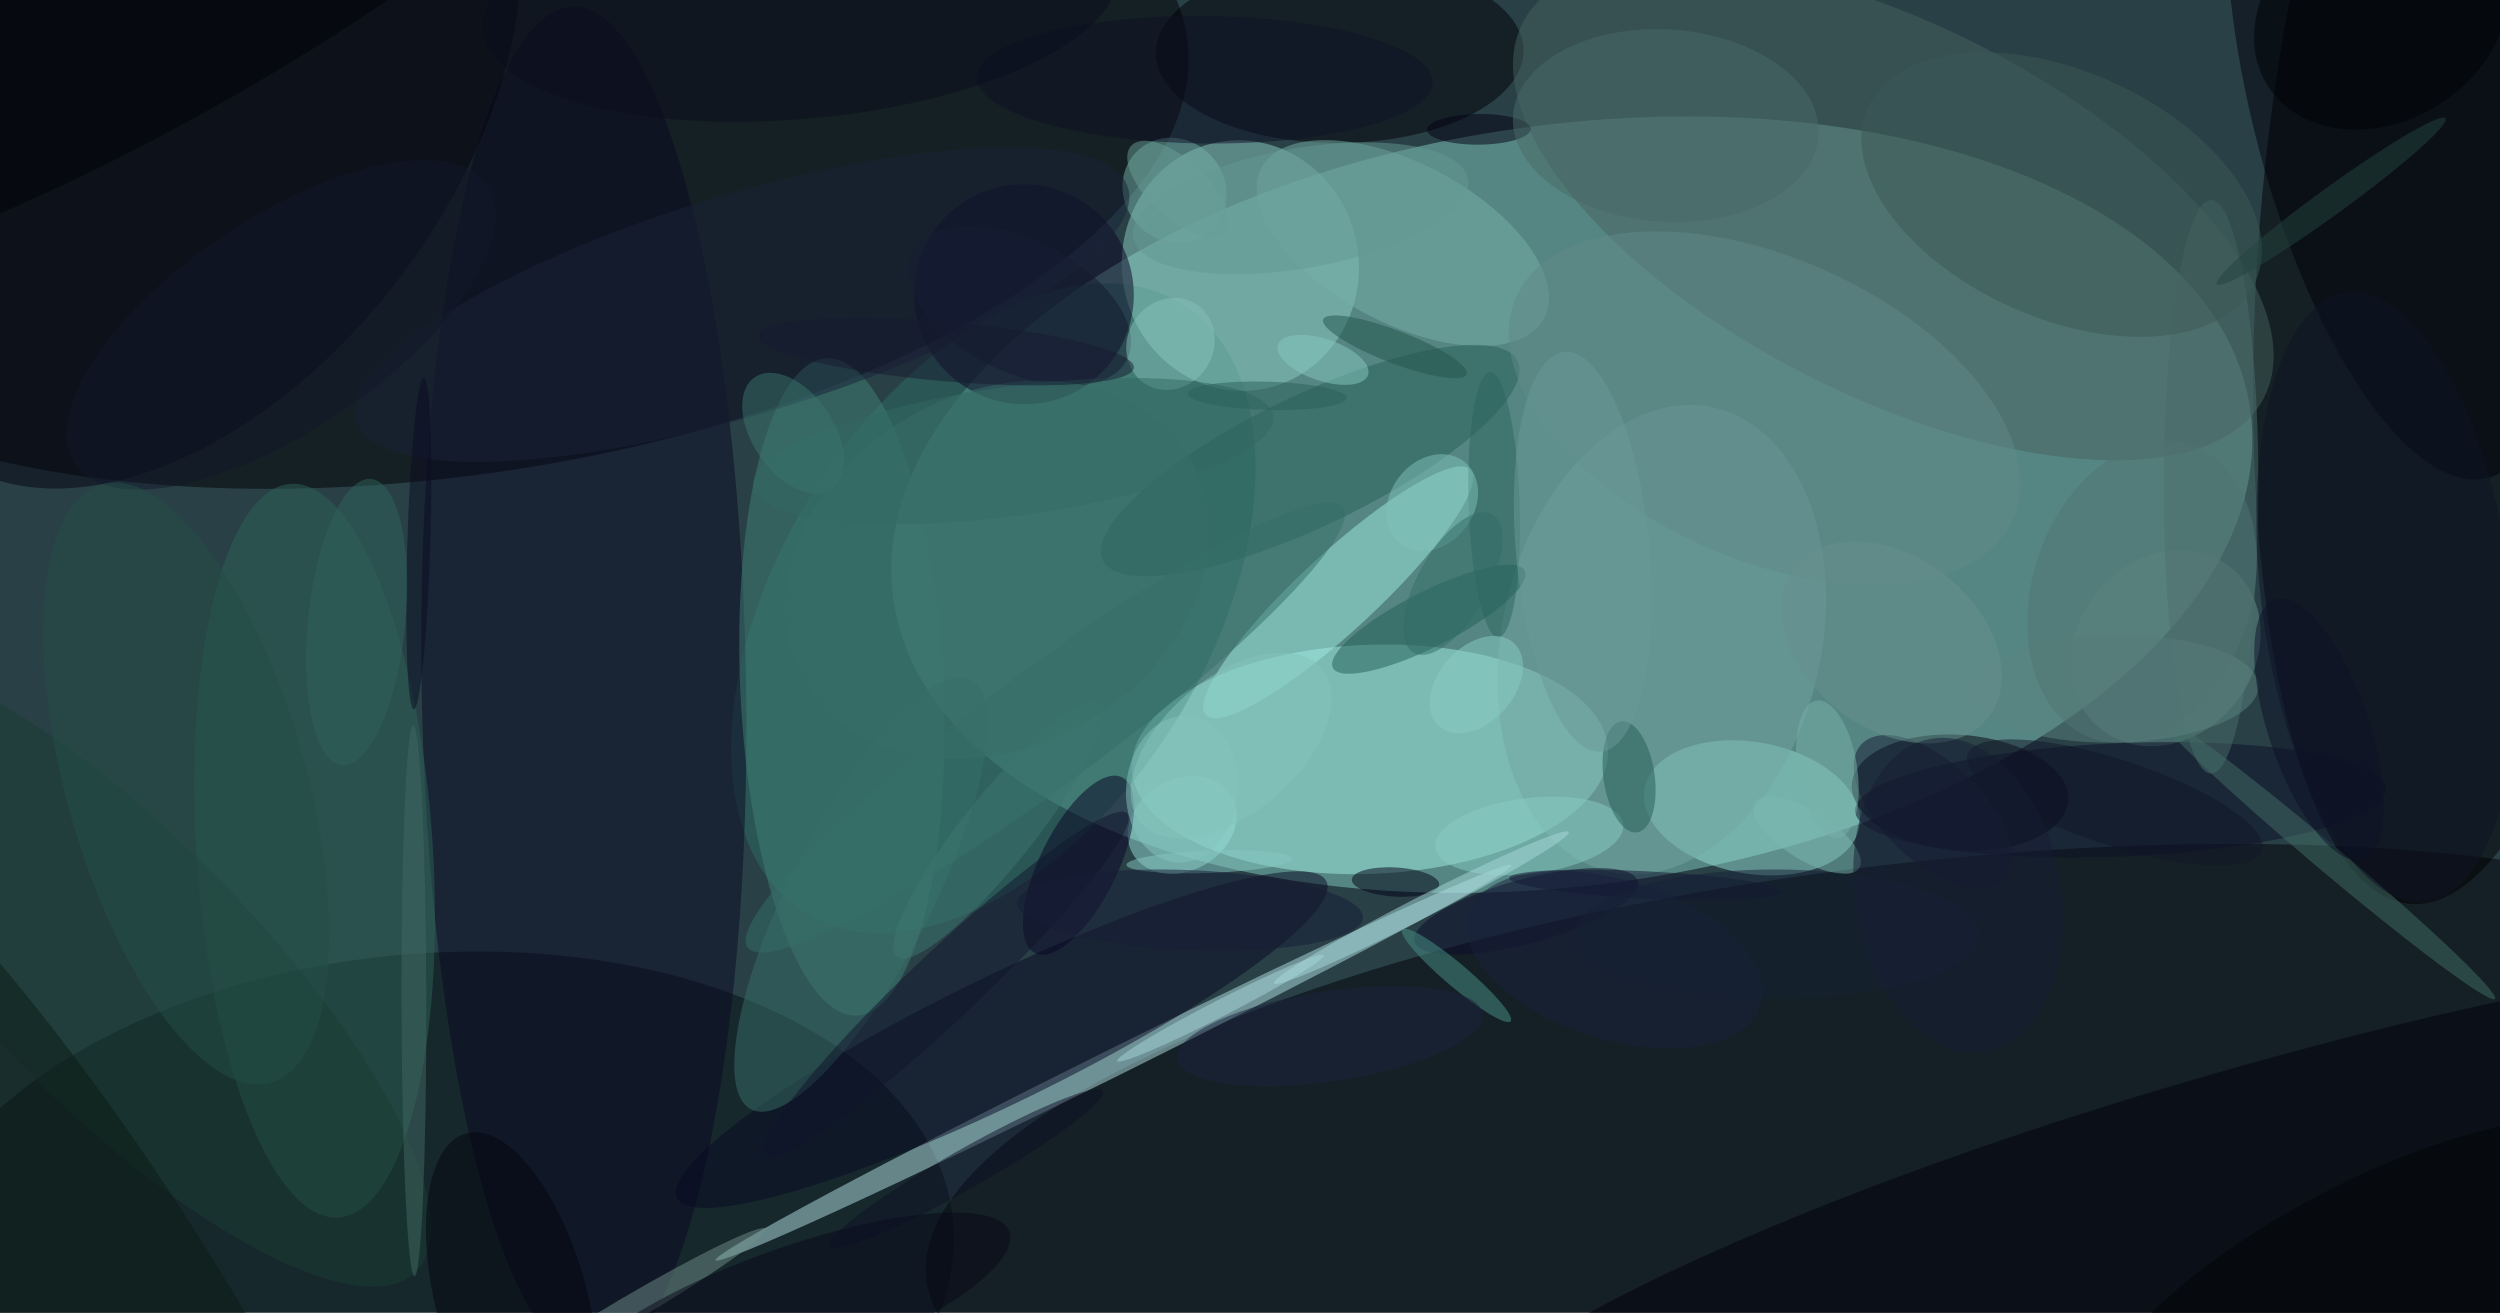
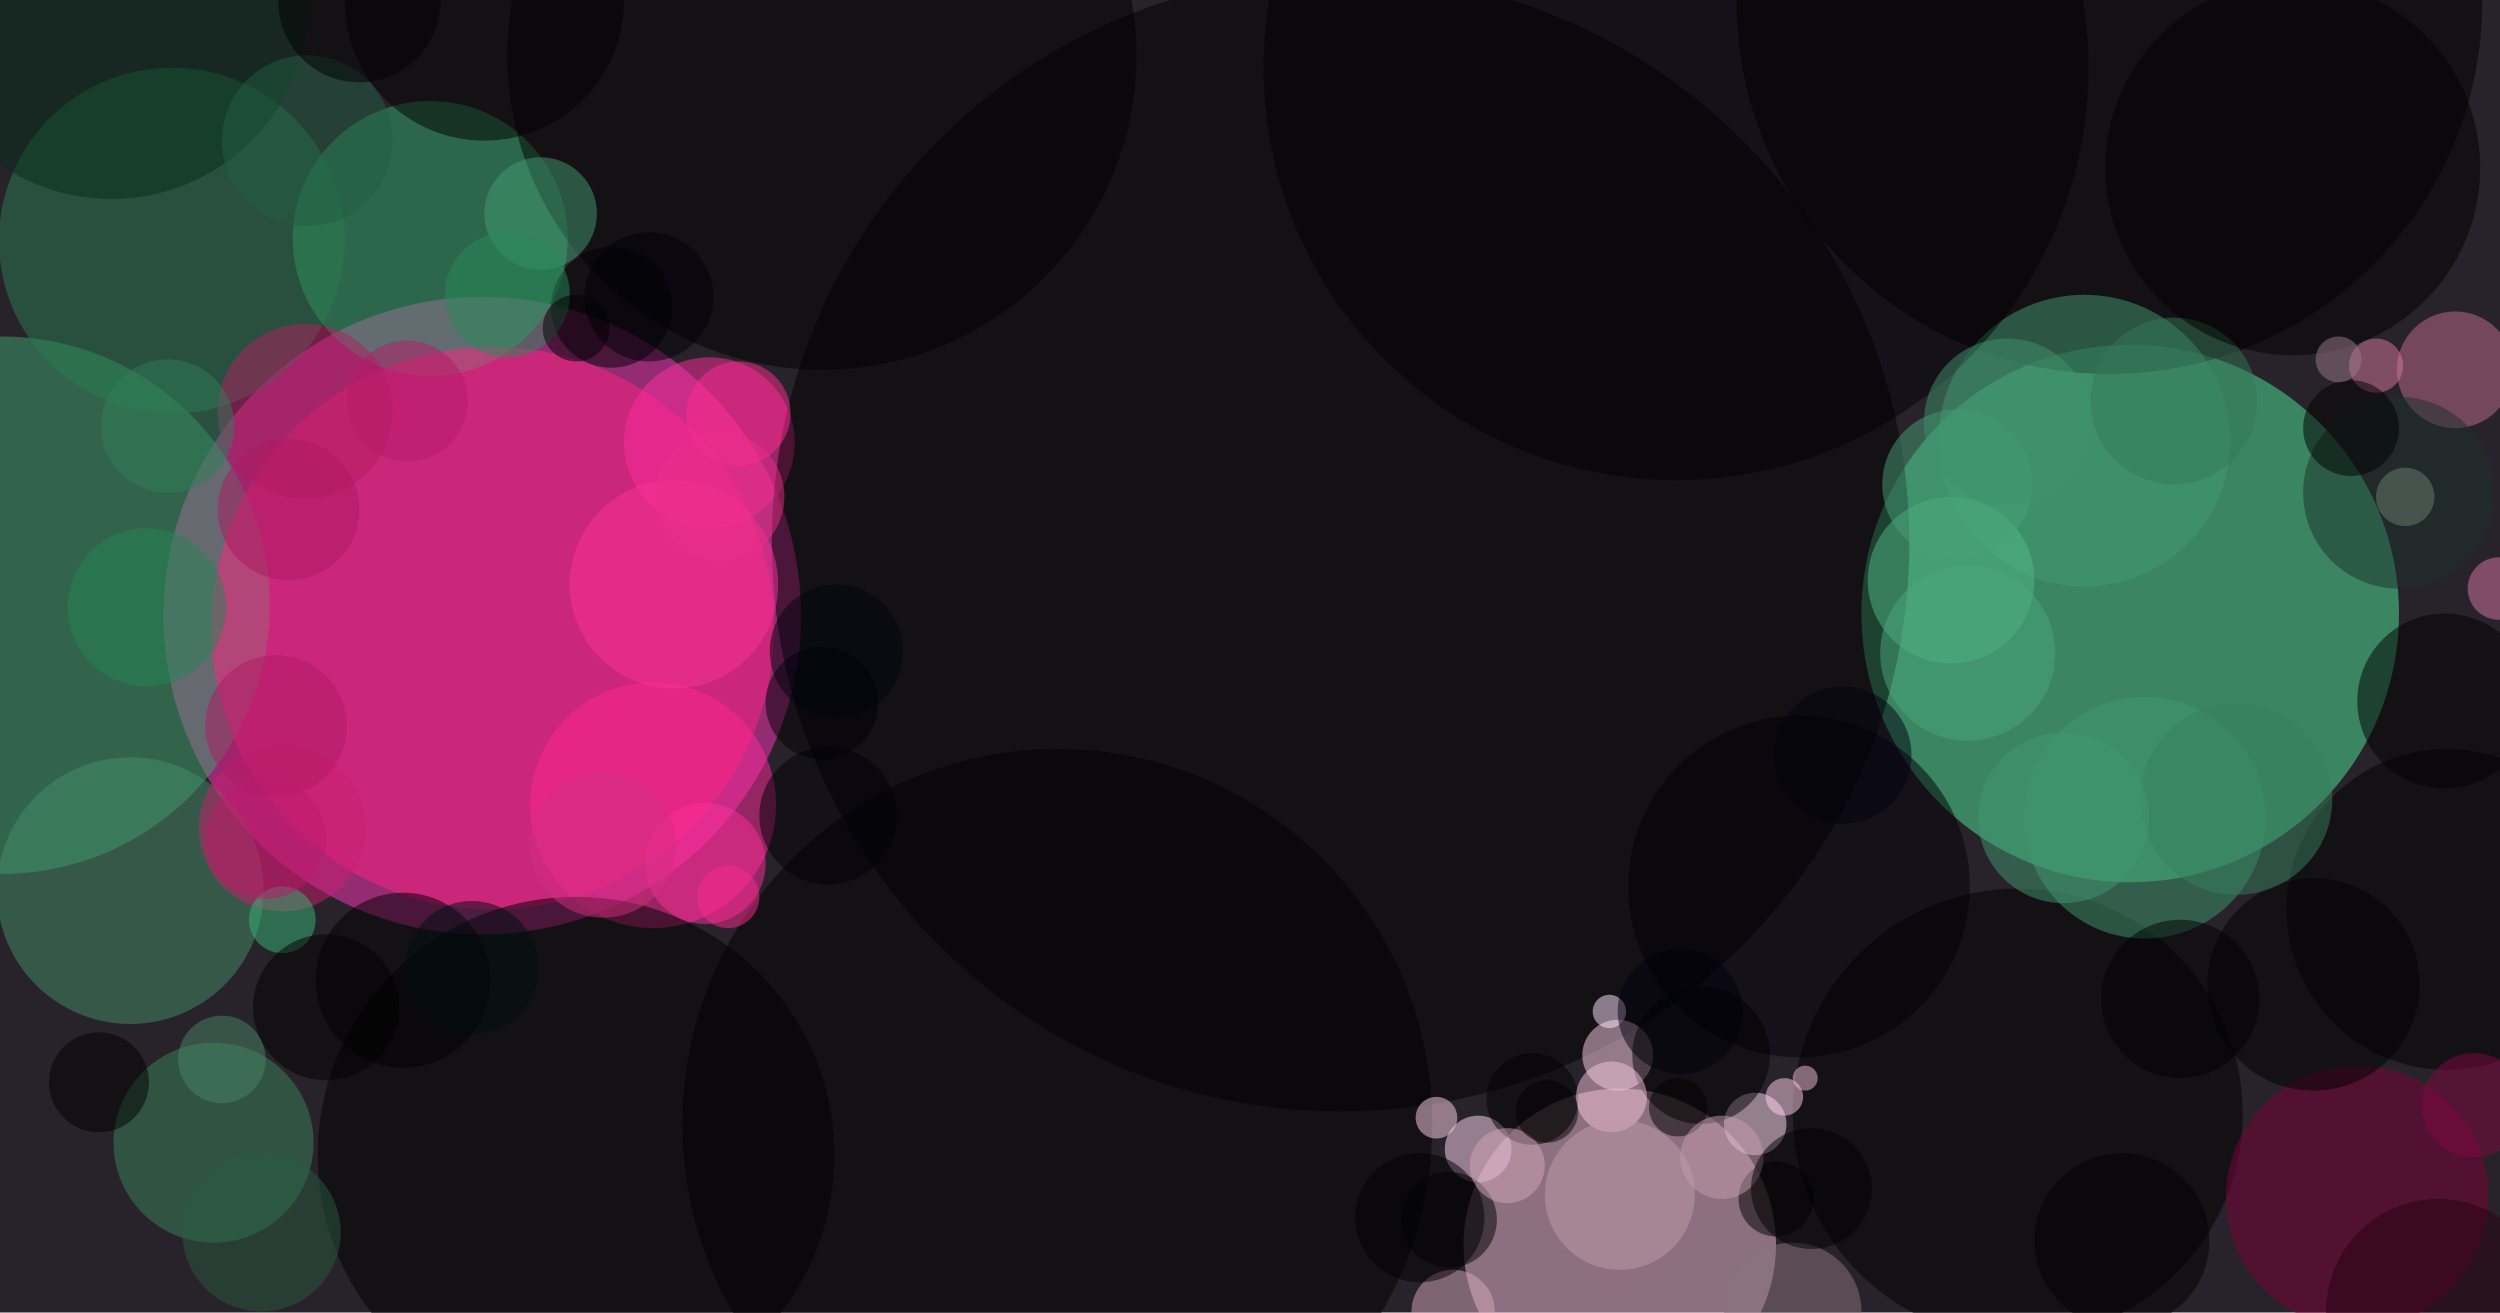
<svg xmlns="http://www.w3.org/2000/svg" version="1.1" width="1200" height="630">
-   <rect x="0" y="0" width="1200" height="630" fill="#294046" />
+   <rect x="0" y="0" width="1200" height="630" fill="#28222a" />
  <g transform="scale(1) translate(0.5 0.5)">
-     <g transform="translate(753.9718 241.7468) rotate(82.0484) scale(182.4348 328.8066)">
-       <ellipse fill="#83ccc0" fill-opacity="0.502" cx="0" cy="0" rx="1" ry="1" />
-     </g>
-     <g transform="translate(213.5802 67.6724) rotate(262.015) scale(160.3182 359.1864)">
-       <ellipse fill="#000001" fill-opacity="0.502" cx="0" cy="0" rx="1" ry="1" />
-     </g>
-     <g transform="translate(909.3936 555.9153) rotate(82.87425) scale(140.7756 468.7642)">
-       <ellipse fill="#000005" fill-opacity="0.502" cx="0" cy="0" rx="1" ry="1" />
-     </g>
-     <g transform="translate(657.0561 363.9776) rotate(-2.253437) scale(114.3801 54.98167)">
-       <ellipse fill="#a1efe5" fill-opacity="0.502" cx="0" cy="0" rx="1" ry="1" />
-     </g>
-     <g transform="translate(1180.957 116.3467) rotate(184.4201) scale(97.21023 317.9745)">
-       <ellipse fill="#000000" fill-opacity="0.502" cx="0" cy="0" rx="1" ry="1" />
-     </g>
-     <g transform="translate(476.2913 291.4393) rotate(301.7125) scale(171.8231 103.0306)">
-       <ellipse fill="#2d6c64" fill-opacity="0.502" cx="0" cy="0" rx="1" ry="1" />
-     </g>
-     <g transform="translate(204.5849 608.2964) rotate(174.9318) scale(253.4075 150.9828)">
-       <ellipse fill="#071015" fill-opacity="0.502" cx="0" cy="0" rx="1" ry="1" />
-     </g>
-     <g transform="translate(594.8798 126.9872) rotate(531.9638) scale(56.86243 60.19758)">
-       <ellipse fill="#8bccc2" fill-opacity="0.502" cx="0" cy="0" rx="1" ry="1" />
-     </g>
-     <g transform="translate(940.3315 379.9066) rotate(94.46062) scale(27.6611 52.08957)">
-       <ellipse fill="#00000b" fill-opacity="0.502" cx="0" cy="0" rx="1" ry="1" />
-     </g>
-     <g transform="translate(840.3836 387.2724) rotate(280.1612) scale(31.58461 52.36331)">
-       <ellipse fill="#94ddd3" fill-opacity="0.502" cx="0" cy="0" rx="1" ry="1" />
-     </g>
-     <g transform="translate(490.9903 140.7692) rotate(50.04194) scale(52.91457 52.6005)">
-       <ellipse fill="#0a0323" fill-opacity="0.502" cx="0" cy="0" rx="1" ry="1" />
-     </g>
-     <g transform="translate(534.0342 509.5635) rotate(243.6017) scale(6.571217 213.3323)">
-       <ellipse fill="#b4e1e6" fill-opacity="0.502" cx="0" cy="0" rx="1" ry="1" />
-     </g>
-     <g transform="translate(641.8589 283.7954) rotate(227.1901) scale(18.59473 86.60315)">
-       <ellipse fill="#9dece2" fill-opacity="0.502" cx="0" cy="0" rx="1" ry="1" />
-     </g>
-     <g transform="translate(642.5173 24.36596) rotate(89.52289) scale(43.76883 88.25591)">
-       <ellipse fill="#000007" fill-opacity="0.502" cx="0" cy="0" rx="1" ry="1" />
-     </g>
-     <g transform="translate(908.2939 100.4252) rotate(206.7381) scale(199.3678 89.32914)">
-       <ellipse fill="#47615e" fill-opacity="0.502" cx="0" cy="0" rx="1" ry="1" />
-     </g>
-     <g transform="translate(1039.057 310.6351) rotate(-51.09328) scale(49.76263 42.55921)">
-       <ellipse fill="#66908b" fill-opacity="0.502" cx="0" cy="0" rx="1" ry="1" />
-     </g>
-     <g transform="translate(279.7434 328.1138) rotate(179.0984) scale(77.87397 325.3104)">
-       <ellipse fill="#0a0923" fill-opacity="0.502" cx="0" cy="0" rx="1" ry="1" />
-     </g>
-     <g transform="translate(403.6099 329.2384) rotate(447.3747) scale(157.9279 48.78558)">
-       <ellipse fill="#408076" fill-opacity="0.502" cx="0" cy="0" rx="1" ry="1" />
-     </g>
-     <g transform="translate(150.5061 407.8175) rotate(86.28261) scale(176.4376 56.76215)">
-       <ellipse fill="#2d6356" fill-opacity="0.502" cx="0" cy="0" rx="1" ry="1" />
-     </g>
-     <g transform="translate(480.3059 498.5325) rotate(334.0046) scale(173.4281 30.4075)">
-       <ellipse fill="#090823" fill-opacity="0.502" cx="0" cy="0" rx="1" ry="1" />
-     </g>
-     <g transform="translate(672.8354 116.1896) rotate(28.0346) scale(76.85288 38.23266)">
-       <ellipse fill="#76afa7" fill-opacity="0.502" cx="0" cy="0" rx="1" ry="1" />
-     </g>
-     <g transform="translate(628.3796 220.5962) rotate(64.34166) scale(31.33483 110.4612)">
-       <ellipse fill="#266059" fill-opacity="0.502" cx="0" cy="0" rx="1" ry="1" />
-     </g>
-     <g transform="translate(1148.727 45.29759) rotate(346.2536) scale(69.27473 188.9975)">
-       <ellipse fill="#02010d" fill-opacity="0.502" cx="0" cy="0" rx="1" ry="1" />
-     </g>
-     <g transform="translate(566.9649 395.5019) rotate(239.5602) scale(21.92773 27.48359)">
-       <ellipse fill="#94ddd5" fill-opacity="0.502" cx="0" cy="0" rx="1" ry="1" />
-     </g>
-     <g transform="translate(797.1086 306.5305) rotate(282.6588) scale(114.1706 76.64532)">
-       <ellipse fill="#72a4a2" fill-opacity="0.502" cx="0" cy="0" rx="1" ry="1" />
-     </g>
-     <g transform="translate(1087.303 586.703) rotate(164.0764) scale(417.9294 75.99863)">
-       <ellipse fill="#02010d" fill-opacity="0.502" cx="0" cy="0" rx="1" ry="1" />
-     </g>
-     <g transform="translate(1017.324 383.4039) rotate(-2.410722) scale(127.5134 27.21025)">
-       <ellipse fill="#0d0f26" fill-opacity="0.502" cx="0" cy="0" rx="1" ry="1" />
-     </g>
-     <g transform="translate(94.68195 57.80594) rotate(126.8823) scale(200.1843 122.3606)">
-       <ellipse fill="#040312" fill-opacity="0.502" cx="0" cy="0" rx="1" ry="1" />
-     </g>
-     <g transform="translate(517.2047 414.8014) rotate(26.30166) scale(18.57146 47.05359)">
-       <ellipse fill="#080224" fill-opacity="0.502" cx="0" cy="0" rx="1" ry="1" />
-     </g>
-     <g transform="translate(563.2709 90.84747) rotate(228.7384) scale(26.0009 24.16997)">
-       <ellipse fill="#74afa7" fill-opacity="0.502" cx="0" cy="0" rx="1" ry="1" />
-     </g>
-     <g transform="translate(732.0019 436.9394) rotate(74.81861) scale(15.40153 55.49323)">
-       <ellipse fill="#0c0c2b" fill-opacity="0.502" cx="0" cy="0" rx="1" ry="1" />
-     </g>
-     <g transform="translate(412.7338 428.819) rotate(297.0666) scale(115.8594 33.9512)">
-       <ellipse fill="#386f68" fill-opacity="0.502" cx="0" cy="0" rx="1" ry="1" />
-     </g>
-     <g transform="translate(685.3419 296.7513) rotate(153.13) scale(51.62149 13.24151)">
-       <ellipse fill="#205e56" fill-opacity="0.502" cx="0" cy="0" rx="1" ry="1" />
-     </g>
-     <g transform="translate(299.7949 629) rotate(149.4958) scale(78.15631 6.285919)">
-       <ellipse fill="#708d89" fill-opacity="0.502" cx="0" cy="0" rx="1" ry="1" />
-     </g>
-     <g transform="translate(1060.823 233.1268) rotate(0.012199) scale(22.73312 137.6645)">
-       <ellipse fill="#4b6c6a" fill-opacity="0.502" cx="0" cy="0" rx="1" ry="1" />
-     </g>
-     <g transform="translate(56.72793 465.65) rotate(45.41809) scale(202.6761 65.07986)">
-       <ellipse fill="#1a3c33" fill-opacity="0.502" cx="0" cy="0" rx="1" ry="1" />
-     </g>
-     <g transform="translate(698.6108 467.6735) rotate(130.2779) scale(5.549488 34.05933)">
-       <ellipse fill="#489188" fill-opacity="0.502" cx="0" cy="0" rx="1" ry="1" />
-     </g>
-     <g transform="translate(669.3435 422.882) rotate(93.35578) scale(6.997141 21.00026)">
-       <ellipse fill="#000014" fill-opacity="0.502" cx="0" cy="0" rx="1" ry="1" />
-     </g>
-     <g transform="translate(733.5443 400.7566) rotate(172.8617) scale(45.40673 18.19045)">
-       <ellipse fill="#88cbc4" fill-opacity="0.502" cx="0" cy="0" rx="1" ry="1" />
-     </g>
-     <g transform="translate(681.7061 435.1725) rotate(62.82314) scale(5.191806 79.54515)">
-       <ellipse fill="#a5d9da" fill-opacity="0.502" cx="0" cy="0" rx="1" ry="1" />
-     </g>
-     <g transform="translate(488.9455 146.4139) rotate(116.4011) scale(31.69766 57.56071)">
-       <ellipse fill="#151b2f" fill-opacity="0.502" cx="0" cy="0" rx="1" ry="1" />
-     </g>
-     <g transform="translate(1116.152 410.793) rotate(220.1055) scale(105.8653 6.467341)">
-       <ellipse fill="#436f66" fill-opacity="0.502" cx="0" cy="0" rx="1" ry="1" />
-     </g>
-     <g transform="translate(453.3007 472.2277) rotate(136.6785) scale(119.9009 16.49399)">
-       <ellipse fill="#11152c" fill-opacity="0.502" cx="0" cy="0" rx="1" ry="1" />
-     </g>
-     <g transform="translate(781.4559 372.3901) rotate(351.8172) scale(12.28247 26.92757)">
-       <ellipse fill="#235d54" fill-opacity="0.502" cx="0" cy="0" rx="1" ry="1" />
-     </g>
-     <g transform="translate(30.61636 590.3421) rotate(55.95971) scale(262.5437 52.29432)">
-       <ellipse fill="#0b1b14" fill-opacity="0.502" cx="0" cy="0" rx="1" ry="1" />
-     </g>
-     <g transform="translate(561.3432 164.5784) rotate(212.7297) scale(20.65954 22.67637)">
-       <ellipse fill="#86bfba" fill-opacity="0.502" cx="0" cy="0" rx="1" ry="1" />
-     </g>
-     <g transform="translate(485.8685 216.0663) rotate(352.2608) scale(125.8988 31.02261)">
-       <ellipse fill="#336862" fill-opacity="0.502" cx="0" cy="0" rx="1" ry="1" />
-     </g>
-     <g transform="translate(989.0986 92.9004) rotate(24.18785) scale(101.9496 59.21641)">
-       <ellipse fill="#3d5956" fill-opacity="0.502" cx="0" cy="0" rx="1" ry="1" />
-     </g>
-     <g transform="translate(355.8229 145.7173) rotate(163.1522) scale(193.4463 52.79686)">
-       <ellipse fill="#182338" fill-opacity="0.502" cx="0" cy="0" rx="1" ry="1" />
-     </g>
-     <g transform="translate(501.2536 348.6661) rotate(323.5122) scale(177.7131 27.89366)">
-       <ellipse fill="#356e68" fill-opacity="0.502" cx="0" cy="0" rx="1" ry="1" />
-     </g>
-     <g transform="translate(1014.709 330.1715) rotate(88.83177) scale(25.76682 68.85834)">
-       <ellipse fill="#5b8280" fill-opacity="0.502" cx="0" cy="0" rx="1" ry="1" />
-     </g>
-     <g transform="translate(709.3774 61.58049) rotate(269.4672) scale(7.3599 24.9073)">
-       <ellipse fill="#040014" fill-opacity="0.502" cx="0" cy="0" rx="1" ry="1" />
-     </g>
-     <g transform="translate(245.3078 624.64) rotate(344.7982) scale(36.24677 84.06598)">
-       <ellipse fill="#05050e" fill-opacity="0.502" cx="0" cy="0" rx="1" ry="1" />
-     </g>
-     <g transform="translate(380.1915 207.3767) rotate(-34.64513) scale(19.4191 32.5104)">
-       <ellipse fill="#3a756c" fill-opacity="0.502" cx="0" cy="0" rx="1" ry="1" />
-     </g>
-     <g transform="translate(716.697 241.7302) rotate(178.1918) scale(12.26132 63.61244)">
-       <ellipse fill="#2a655e" fill-opacity="0.502" cx="0" cy="0" rx="1" ry="1" />
-     </g>
-     <g transform="translate(377.7184 629) rotate(250.2146) scale(30.00589 112.9106)">
-       <ellipse fill="#080618" fill-opacity="0.502" cx="0" cy="0" rx="1" ry="1" />
-     </g>
-     <g transform="translate(866.8072 400.3894) rotate(301.8838) scale(11.77722 29.60687)">
-       <ellipse fill="#7bb8b1" fill-opacity="0.502" cx="0" cy="0" rx="1" ry="1" />
-     </g>
-     <g transform="translate(846.4741 195.4144) rotate(-65.86224) scale(72.28014 130.6165)">
-       <ellipse fill="#608887" fill-opacity="0.502" cx="0" cy="0" rx="1" ry="1" />
-     </g>
-     <g transform="translate(579.9875 413.1563) rotate(87.86882) scale(5.381557 39.83548)">
-       <ellipse fill="#85c7c2" fill-opacity="0.502" cx="0" cy="0" rx="1" ry="1" />
-     </g>
-     <g transform="translate(799.0889 59.79879) rotate(273.6974) scale(46.16728 73.48221)">
-       <ellipse fill="#486a68" fill-opacity="0.502" cx="0" cy="0" rx="1" ry="1" />
-     </g>
-     <g transform="translate(1027.658 283.5965) rotate(198.1461) scale(52.56772 74.22206)">
-       <ellipse fill="#517473" fill-opacity="0.502" cx="0" cy="0" rx="1" ry="1" />
-     </g>
-     <g transform="translate(927.1549 389.1724) rotate(313.6796) scale(23.91877 47.10127)">
-       <ellipse fill="#151b33" fill-opacity="0.502" cx="0" cy="0" rx="1" ry="1" />
-     </g>
-     <g transform="translate(789.5294 424.2654) rotate(272.8847) scale(6.551427 65.74261)">
-       <ellipse fill="#11142e" fill-opacity="0.502" cx="0" cy="0" rx="1" ry="1" />
-     </g>
-     <g transform="translate(623.7505 99.48891) rotate(170.0775) scale(81.55486 28.79026)">
-       <ellipse fill="#649791" fill-opacity="0.502" cx="0" cy="0" rx="1" ry="1" />
-     </g>
-     <g transform="translate(566.8552 378.387) rotate(4.518212) scale(26.84059 35.2231)">
-       <ellipse fill="#83c4bd" fill-opacity="0.502" cx="0" cy="0" rx="1" ry="1" />
-     </g>
-     <g transform="translate(686.9727 240.7258) rotate(37.56528) scale(20.07542 24.89815)">
-       <ellipse fill="#7ec1b9" fill-opacity="0.502" cx="0" cy="0" rx="1" ry="1" />
-     </g>
-     <g transform="translate(1112.647 349.5637) rotate(251.2229) scale(65.84549 24.0756)">
-       <ellipse fill="#0d1126" fill-opacity="0.502" cx="0" cy="0" rx="1" ry="1" />
-     </g>
-     <g transform="translate(669.0458 165.9841) rotate(110.9724) scale(7.823452 36.86081)">
-       <ellipse fill="#20544d" fill-opacity="0.502" cx="0" cy="0" rx="1" ry="1" />
-     </g>
-     <g transform="translate(634.5411 172.2411) rotate(108.6019) scale(10.04594 22.81207)">
-       <ellipse fill="#85c7bf" fill-opacity="0.502" cx="0" cy="0" rx="1" ry="1" />
-     </g>
-     <g transform="translate(478.7291 397.8111) rotate(128.6623) scale(77.91014 16.93867)">
-       <ellipse fill="#3d7770" fill-opacity="0.502" cx="0" cy="0" rx="1" ry="1" />
-     </g>
-     <g transform="translate(876.6554 368.7503) rotate(261.0333) scale(33.39939 14.25105)">
-       <ellipse fill="#78afaa" fill-opacity="0.502" cx="0" cy="0" rx="1" ry="1" />
-     </g>
-     <g transform="translate(198.1707 479.9149) rotate(89.87468) scale(132.1568 5.948905)">
-       <ellipse fill="#436965" fill-opacity="0.502" cx="0" cy="0" rx="1" ry="1" />
-     </g>
-     <g transform="translate(463.1326 560.563) rotate(60.40152) scale(9.382008 75.53583)">
-       <ellipse fill="#0f1127" fill-opacity="0.502" cx="0" cy="0" rx="1" ry="1" />
-     </g>
-     <g transform="translate(585.3415 483.417) rotate(62.85778) scale(4.00273 55.6847)">
-       <ellipse fill="#a5d6d7" fill-opacity="0.502" cx="0" cy="0" rx="1" ry="1" />
-     </g>
-     <g transform="translate(774.4623 460.1147) rotate(467.4608) scale(38.2408 73.39878)">
-       <ellipse fill="#19213c" fill-opacity="0.502" cx="0" cy="0" rx="1" ry="1" />
-     </g>
-     <g transform="translate(478.1799 273.0013) rotate(59.8821) scale(84.66168 106.8454)">
-       <ellipse fill="#386f69" fill-opacity="0.502" cx="0" cy="0" rx="1" ry="1" />
-     </g>
-     <g transform="translate(72.63194 0) rotate(-29.21546) scale(266.3481 58.89999)">
-       <ellipse fill="#020306" fill-opacity="0.502" cx="0" cy="0" rx="1" ry="1" />
-     </g>
-     <g transform="translate(759.2598 264.344) rotate(354.7742) scale(32.0536 96.3461)">
-       <ellipse fill="#6b9a98" fill-opacity="0.502" cx="0" cy="0" rx="1" ry="1" />
-     </g>
-     <g transform="translate(637.917 496.8677) rotate(171.4855) scale(74.01863 21.65153)">
-       <ellipse fill="#1a223f" fill-opacity="0.502" cx="0" cy="0" rx="1" ry="1" />
-     </g>
-     <g transform="translate(577.7583 37.7674) rotate(90.61355) scale(30.59898 109.4201)">
-       <ellipse fill="#0e1126" fill-opacity="0.502" cx="0" cy="0" rx="1" ry="1" />
-     </g>
-     <g transform="translate(564.7742 90.02778) rotate(222.6613) scale(30.32122 13.8928)">
-       <ellipse fill="#699d97" fill-opacity="0.502" cx="0" cy="0" rx="1" ry="1" />
-     </g>
-     <g transform="translate(453.6782 168.2348) rotate(274.9495) scale(14.30851 90.44259)">
-       <ellipse fill="#161b31" fill-opacity="0.502" cx="0" cy="0" rx="1" ry="1" />
-     </g>
-     <g transform="translate(1118.48 96.11355) rotate(54.03966) scale(6.52711 67.85897)">
-       <ellipse fill="#23453f" fill-opacity="0.502" cx="0" cy="0" rx="1" ry="1" />
-     </g>
-     <g transform="translate(1014.668 384.7064) rotate(288.0814) scale(20.6364 74.42504)">
-       <ellipse fill="#101628" fill-opacity="0.502" cx="0" cy="0" rx="1" ry="1" />
-     </g>
-     <g transform="translate(383.4968 0) rotate(174.8663) scale(152.7285 56.58469)">
-       <ellipse fill="#0a0c1d" fill-opacity="0.502" cx="0" cy="0" rx="1" ry="1" />
-     </g>
-     <g transform="translate(1135.258 618.2572) rotate(62.15818) scale(50.49811 147.2223)">
-       <ellipse fill="#030407" fill-opacity="0.502" cx="0" cy="0" rx="1" ry="1" />
-     </g>
-     <g transform="translate(570.7301 436.3723) rotate(92.51847) scale(19.20363 83.04879)">
-       <ellipse fill="#161d36" fill-opacity="0.502" cx="0" cy="0" rx="1" ry="1" />
-     </g>
-     <g transform="translate(907.42 307.8805) rotate(127.3654) scale(41.2948 58.73269)">
-       <ellipse fill="#668f8e" fill-opacity="0.502" cx="0" cy="0" rx="1" ry="1" />
-     </g>
-     <g transform="translate(590.439 357.3272) rotate(229.4442) scale(32.43046 57.02377)">
-       <ellipse fill="#81c3bc" fill-opacity="0.502" cx="0" cy="0" rx="1" ry="1" />
-     </g>
-     <g transform="translate(200.5299 260.2928) rotate(91.74136) scale(79.67776 5.50876)">
-       <ellipse fill="#0b0d23" fill-opacity="0.502" cx="0" cy="0" rx="1" ry="1" />
-     </g>
-     <g transform="translate(708.187 328.1178) rotate(131.67) scale(26.84274 18.06166)">
-       <ellipse fill="#87cbc4" fill-opacity="0.502" cx="0" cy="0" rx="1" ry="1" />
-     </g>
-     <g transform="translate(939.4644 429.3089) rotate(-9.968487) scale(49.3621 76.28934)">
-       <ellipse fill="#161d34" fill-opacity="0.502" cx="0" cy="0" rx="1" ry="1" />
-     </g>
-     <g transform="translate(1145.055 286.1364) rotate(172.551) scale(60.0097 147.4363)">
-       <ellipse fill="#0e1226" fill-opacity="0.502" cx="0" cy="0" rx="1" ry="1" />
-     </g>
-     <g transform="translate(134.3518 155.4432) rotate(325.9545) scale(119.4361 50.94985)">
-       <ellipse fill="#12192a" fill-opacity="0.502" cx="0" cy="0" rx="1" ry="1" />
-     </g>
-     <g transform="translate(696.8791 279.5997) rotate(29.46513) scale(16.76684 38.16021)">
-       <ellipse fill="#326d66" fill-opacity="0.502" cx="0" cy="0" rx="1" ry="1" />
-     </g>
-     <g transform="translate(1142.569 6.334208) rotate(58.1256) scale(51.46729 64.50486)">
-       <ellipse fill="#010205" fill-opacity="0.502" cx="0" cy="0" rx="1" ry="1" />
-     </g>
-     <g transform="translate(170.6845 298.0844) rotate(5.85335) scale(23.32933 69.04772)">
-       <ellipse fill="#2f635b" fill-opacity="0.502" cx="0" cy="0" rx="1" ry="1" />
-     </g>
-     <g transform="translate(607.7597 189.4752) rotate(271.5844) scale(6.803831 38.20925)">
-       <ellipse fill="#2b615b" fill-opacity="0.502" cx="0" cy="0" rx="1" ry="1" />
-     </g>
-     <g transform="translate(852.3322 447.8274) rotate(270.2061) scale(30.97653 96.93405)">
-       <ellipse fill="#172037" fill-opacity="0.502" cx="0" cy="0" rx="1" ry="1" />
-     </g>
-     <g transform="translate(88.89389 375.5885) rotate(344.2062) scale(57.48356 149.2399)">
-       <ellipse fill="#244e46" fill-opacity="0.502" cx="0" cy="0" rx="1" ry="1" />
-     </g>
+     <ellipse fill="#ff37bd" fill-opacity="0.502" cx="231" cy="295" rx="153" ry="153" />
+     <ellipse fill="#f0bed3" fill-opacity="0.502" cx="777" cy="597" rx="75" ry="75" />
+     <ellipse fill="#4fe79b" fill-opacity="0.502" cx="1022" cy="294" rx="129" ry="129" />
+     <ellipse fill="#3ba56c" fill-opacity="0.502" cx="0" cy="290" rx="129" ry="129" />
+     <ellipse fill="#ff2b9c" fill-opacity="0.502" cx="313" cy="386" rx="59" ry="59" />
+     <ellipse fill="#33ac6c" fill-opacity="0.502" cx="206" cy="114" rx="66" ry="66" />
+     <ellipse fill="#ff237f" fill-opacity="0.502" cx="236" cy="301" rx="135" ry="135" />
+     <ellipse fill="#ff2d9e" fill-opacity="0.502" cx="340" cy="212" rx="41" ry="41" />
+     <ellipse fill="#2b7c52" fill-opacity="0.502" cx="82" cy="115" rx="83" ry="83" />
+     <ellipse fill="#000000" fill-opacity="0.502" cx="276" cy="554" rx="124" ry="124" />
+     <ellipse fill="#448d68" fill-opacity="0.502" cx="62" cy="427" rx="64" ry="64" />
+     <ellipse fill="#000000" fill-opacity="0.502" cx="643" cy="260" rx="273" ry="273" />
+     <ellipse fill="#ffd1eb" fill-opacity="0.502" cx="776" cy="506" rx="17" ry="17" />
+     <ellipse fill="#000000" fill-opacity="0.502" cx="968" cy="534" rx="108" ry="108" />
+     <ellipse fill="#c06d92" fill-opacity="0.502" cx="1178" cy="177" rx="28" ry="28" />
+     <ellipse fill="#7e003a" fill-opacity="0.502" cx="1131" cy="574" rx="63" ry="63" />
+     <ellipse fill="#000000" fill-opacity="0.502" cx="394" cy="26" rx="151" ry="151" />
+     <ellipse fill="#ffdaf3" fill-opacity="0.502" cx="709" cy="551" rx="16" ry="16" />
+     <ellipse fill="#ffdbf3" fill-opacity="0.502" cx="842" cy="539" rx="15" ry="15" />
+     <ellipse fill="#000000" fill-opacity="0.502" cx="1012" cy="0" rx="179" ry="179" />
+     <ellipse fill="#439c72" fill-opacity="0.502" cx="1000" cy="211" rx="70" ry="70" />
+     <ellipse fill="#3a865b" fill-opacity="0.502" cx="102" cy="548" rx="48" ry="48" />
+     <ellipse fill="#3f996e" fill-opacity="0.502" cx="1029" cy="392" rx="58" ry="58" />
+     <ellipse fill="#ca1e6e" fill-opacity="0.502" cx="135" cy="397" rx="40" ry="40" />
+     <ellipse fill="#000000" fill-opacity="0.502" cx="293" cy="147" rx="29" ry="29" />
+     <ellipse fill="#000000" fill-opacity="0.502" cx="1174" cy="436" rx="77" ry="77" />
+     <ellipse fill="#000001" fill-opacity="0.502" cx="507" cy="539" rx="180" ry="180" />
+     <ellipse fill="#000000" fill-opacity="0.502" cx="816" cy="506" rx="33" ry="33" />
+     <ellipse fill="#000000" fill-opacity="0.502" cx="232" cy="0" rx="67" ry="67" />
+     <ellipse fill="#000000" fill-opacity="0.502" cx="695" cy="585" rx="23" ry="23" />
+     <ellipse fill="#000100" fill-opacity="0.502" cx="193" cy="470" rx="42" ry="42" />
+     <ellipse fill="#000000" fill-opacity="0.502" cx="1173" cy="336" rx="42" ry="42" />
+     <ellipse fill="#000006" fill-opacity="0.502" cx="863" cy="425" rx="82" ry="82" />
+     <ellipse fill="#ff2e99" fill-opacity="0.502" cx="338" cy="414" rx="29" ry="29" />
+     <ellipse fill="#52b788" fill-opacity="0.502" cx="936" cy="278" rx="40" ry="40" />
+     <ellipse fill="#000000" fill-opacity="0.502" cx="1110" cy="472" rx="51" ry="51" />
+     <ellipse fill="#b31f61" fill-opacity="0.502" cx="146" cy="197" rx="42" ry="42" />
+     <ellipse fill="#000000" fill-opacity="0.502" cx="735" cy="527" rx="22" ry="22" />
+     <ellipse fill="#000000" fill-opacity="0.502" cx="852" cy="575" rx="18" ry="18" />
+     <ellipse fill="#000007" fill-opacity="0.502" cx="804" cy="32" rx="198" ry="198" />
+     <ellipse fill="#d3a7b9" fill-opacity="0.502" cx="697" cy="629" rx="20" ry="20" />
+     <ellipse fill="#89767d" fill-opacity="0.502" cx="860" cy="629" rx="33" ry="33" />
+     <ellipse fill="#429b72" fill-opacity="0.502" cx="259" cy="102" rx="27" ry="27" />
+     <ellipse fill="#ffd1eb" fill-opacity="0.502" cx="689" cy="536" rx="10" ry="10" />
+     <ellipse fill="#1d312a" fill-opacity="0.502" cx="1151" cy="236" rx="46" ry="46" />
+     <ellipse fill="#ff2c92" fill-opacity="0.502" cx="354" cy="198" rx="25" ry="25" />
+     <ellipse fill="#ffe7ff" fill-opacity="0.502" cx="772" cy="485" rx="8" ry="8" />
+     <ellipse fill="#f6c3da" fill-opacity="0.502" cx="773" cy="526" rx="17" ry="17" />
+     <ellipse fill="#000005" fill-opacity="0.502" cx="394" cy="337" rx="27" ry="27" />
+     <ellipse fill="#37805e" fill-opacity="0.502" cx="1073" cy="383" rx="46" ry="46" />
+     <ellipse fill="#d878a4" fill-opacity="0.502" cx="1140" cy="175" rx="13" ry="13" />
+     <ellipse fill="#ffd2eb" fill-opacity="0.502" cx="856" cy="526" rx="9" ry="9" />
+     <ellipse fill="#bf99aa" fill-opacity="0.502" cx="777" cy="573" rx="36" ry="36" />
+     <ellipse fill="#fb3296" fill-opacity="0.502" cx="323" cy="280" rx="50" ry="50" />
+     <ellipse fill="#000000" fill-opacity="0.502" cx="1128" cy="205" rx="23" ry="23" />
+     <ellipse fill="#469f76" fill-opacity="0.502" cx="939" cy="232" rx="36" ry="36" />
+     <ellipse fill="#36b577" fill-opacity="0.502" cx="135" cy="441" rx="16" ry="16" />
+     <ellipse fill="#268a58" fill-opacity="0.502" cx="243" cy="141" rx="30" ry="30" />
+     <ellipse fill="#000000" fill-opacity="0.502" cx="156" cy="483" rx="35" ry="35" />
+     <ellipse fill="#278357" fill-opacity="0.502" cx="70" cy="291" rx="38" ry="38" />
+     <ellipse fill="#d877a4" fill-opacity="0.502" cx="1199" cy="282" rx="15" ry="15" />
+     <ellipse fill="#052f19" fill-opacity="0.502" cx="53" cy="0" rx="95" ry="95" />
+     <ellipse fill="#000008" fill-opacity="0.502" cx="397" cy="391" rx="33" ry="33" />
+     <ellipse fill="#000000" fill-opacity="0.502" cx="805" cy="531" rx="14" ry="14" />
+     <ellipse fill="#439871" fill-opacity="0.502" cx="990" cy="392" rx="41" ry="41" />
+     <ellipse fill="#000000" fill-opacity="0.502" cx="47" cy="519" rx="24" ry="24" />
+     <ellipse fill="#357859" fill-opacity="0.502" cx="1043" cy="192" rx="40" ry="40" />
+     <ellipse fill="#000000" fill-opacity="0.502" cx="276" cy="157" rx="16" ry="16" />
+     <ellipse fill="#c59cae" fill-opacity="0.502" cx="826" cy="555" rx="20" ry="20" />
+     <ellipse fill="#000f11" fill-opacity="0.502" cx="226" cy="464" rx="32" ry="32" />
+     <ellipse fill="#295a3f" fill-opacity="0.502" cx="125" cy="591" rx="38" ry="38" />
+     <ellipse fill="#d3a6ba" fill-opacity="0.502" cx="723" cy="559" rx="18" ry="18" />
+     <ellipse fill="#800941" fill-opacity="0.502" cx="1187" cy="530" rx="25" ry="25" />
+     <ellipse fill="#e92e87" fill-opacity="0.502" cx="345" cy="238" rx="31" ry="31" />
+     <ellipse fill="#000000" fill-opacity="0.502" cx="1100" cy="80" rx="90" ry="90" />
+     <ellipse fill="#000003" fill-opacity="0.502" cx="681" cy="584" rx="31" ry="31" />
+     <ellipse fill="#235e42" fill-opacity="0.502" cx="147" cy="67" rx="41" ry="41" />
+     <ellipse fill="#d22e80" fill-opacity="0.502" cx="289" cy="405" rx="35" ry="35" />
+     <ellipse fill="#2f7e59" fill-opacity="0.502" cx="80" cy="204" rx="32" ry="32" />
+     <ellipse fill="#000000" fill-opacity="0.502" cx="172" cy="0" rx="39" ry="39" />
+     <ellipse fill="#000000" fill-opacity="0.502" cx="869" cy="570" rx="29" ry="29" />
+     <ellipse fill="#40926c" fill-opacity="0.502" cx="963" cy="202" rx="40" ry="40" />
+     <ellipse fill="#4ba87c" fill-opacity="0.502" cx="944" cy="313" rx="42" ry="42" />
+     <ellipse fill="#000000" fill-opacity="0.502" cx="1018" cy="595" rx="42" ry="42" />
+     <ellipse fill="#00050f" fill-opacity="0.502" cx="401" cy="312" rx="32" ry="32" />
+     <ellipse fill="#ae1b65" fill-opacity="0.502" cx="132" cy="348" rx="34" ry="34" />
+     <ellipse fill="#488666" fill-opacity="0.502" cx="106" cy="508" rx="21" ry="21" />
+     <ellipse fill="#260212" fill-opacity="0.502" cx="1170" cy="629" rx="54" ry="54" />
+     <ellipse fill="#f1c0d9" fill-opacity="0.502" cx="866" cy="517" rx="6" ry="6" />
+     <ellipse fill="#698173" fill-opacity="0.502" cx="1154" cy="238" rx="14" ry="14" />
+     <ellipse fill="#02020f" fill-opacity="0.502" cx="884" cy="362" rx="33" ry="33" />
+     <ellipse fill="#000003" fill-opacity="0.502" cx="1046" cy="479" rx="38" ry="38" />
+     <ellipse fill="#f62a8d" fill-opacity="0.502" cx="349" cy="430" rx="15" ry="15" />
+     <ellipse fill="#9a7b89" fill-opacity="0.502" cx="1122" cy="172" rx="11" ry="11" />
+     <ellipse fill="#00010c" fill-opacity="0.502" cx="806" cy="485" rx="30" ry="30" />
+     <ellipse fill="#bc1b6a" fill-opacity="0.502" cx="127" cy="402" rx="29" ry="29" />
+     <ellipse fill="#ab1b63" fill-opacity="0.502" cx="138" cy="244" rx="34" ry="34" />
+     <ellipse fill="#000009" fill-opacity="0.502" cx="311" cy="142" rx="31" ry="31" />
+     <ellipse fill="#000000" fill-opacity="0.502" cx="742" cy="533" rx="15" ry="15" />
+     <ellipse fill="#b51b68" fill-opacity="0.502" cx="195" cy="192" rx="29" ry="29" />
  </g>
</svg>
